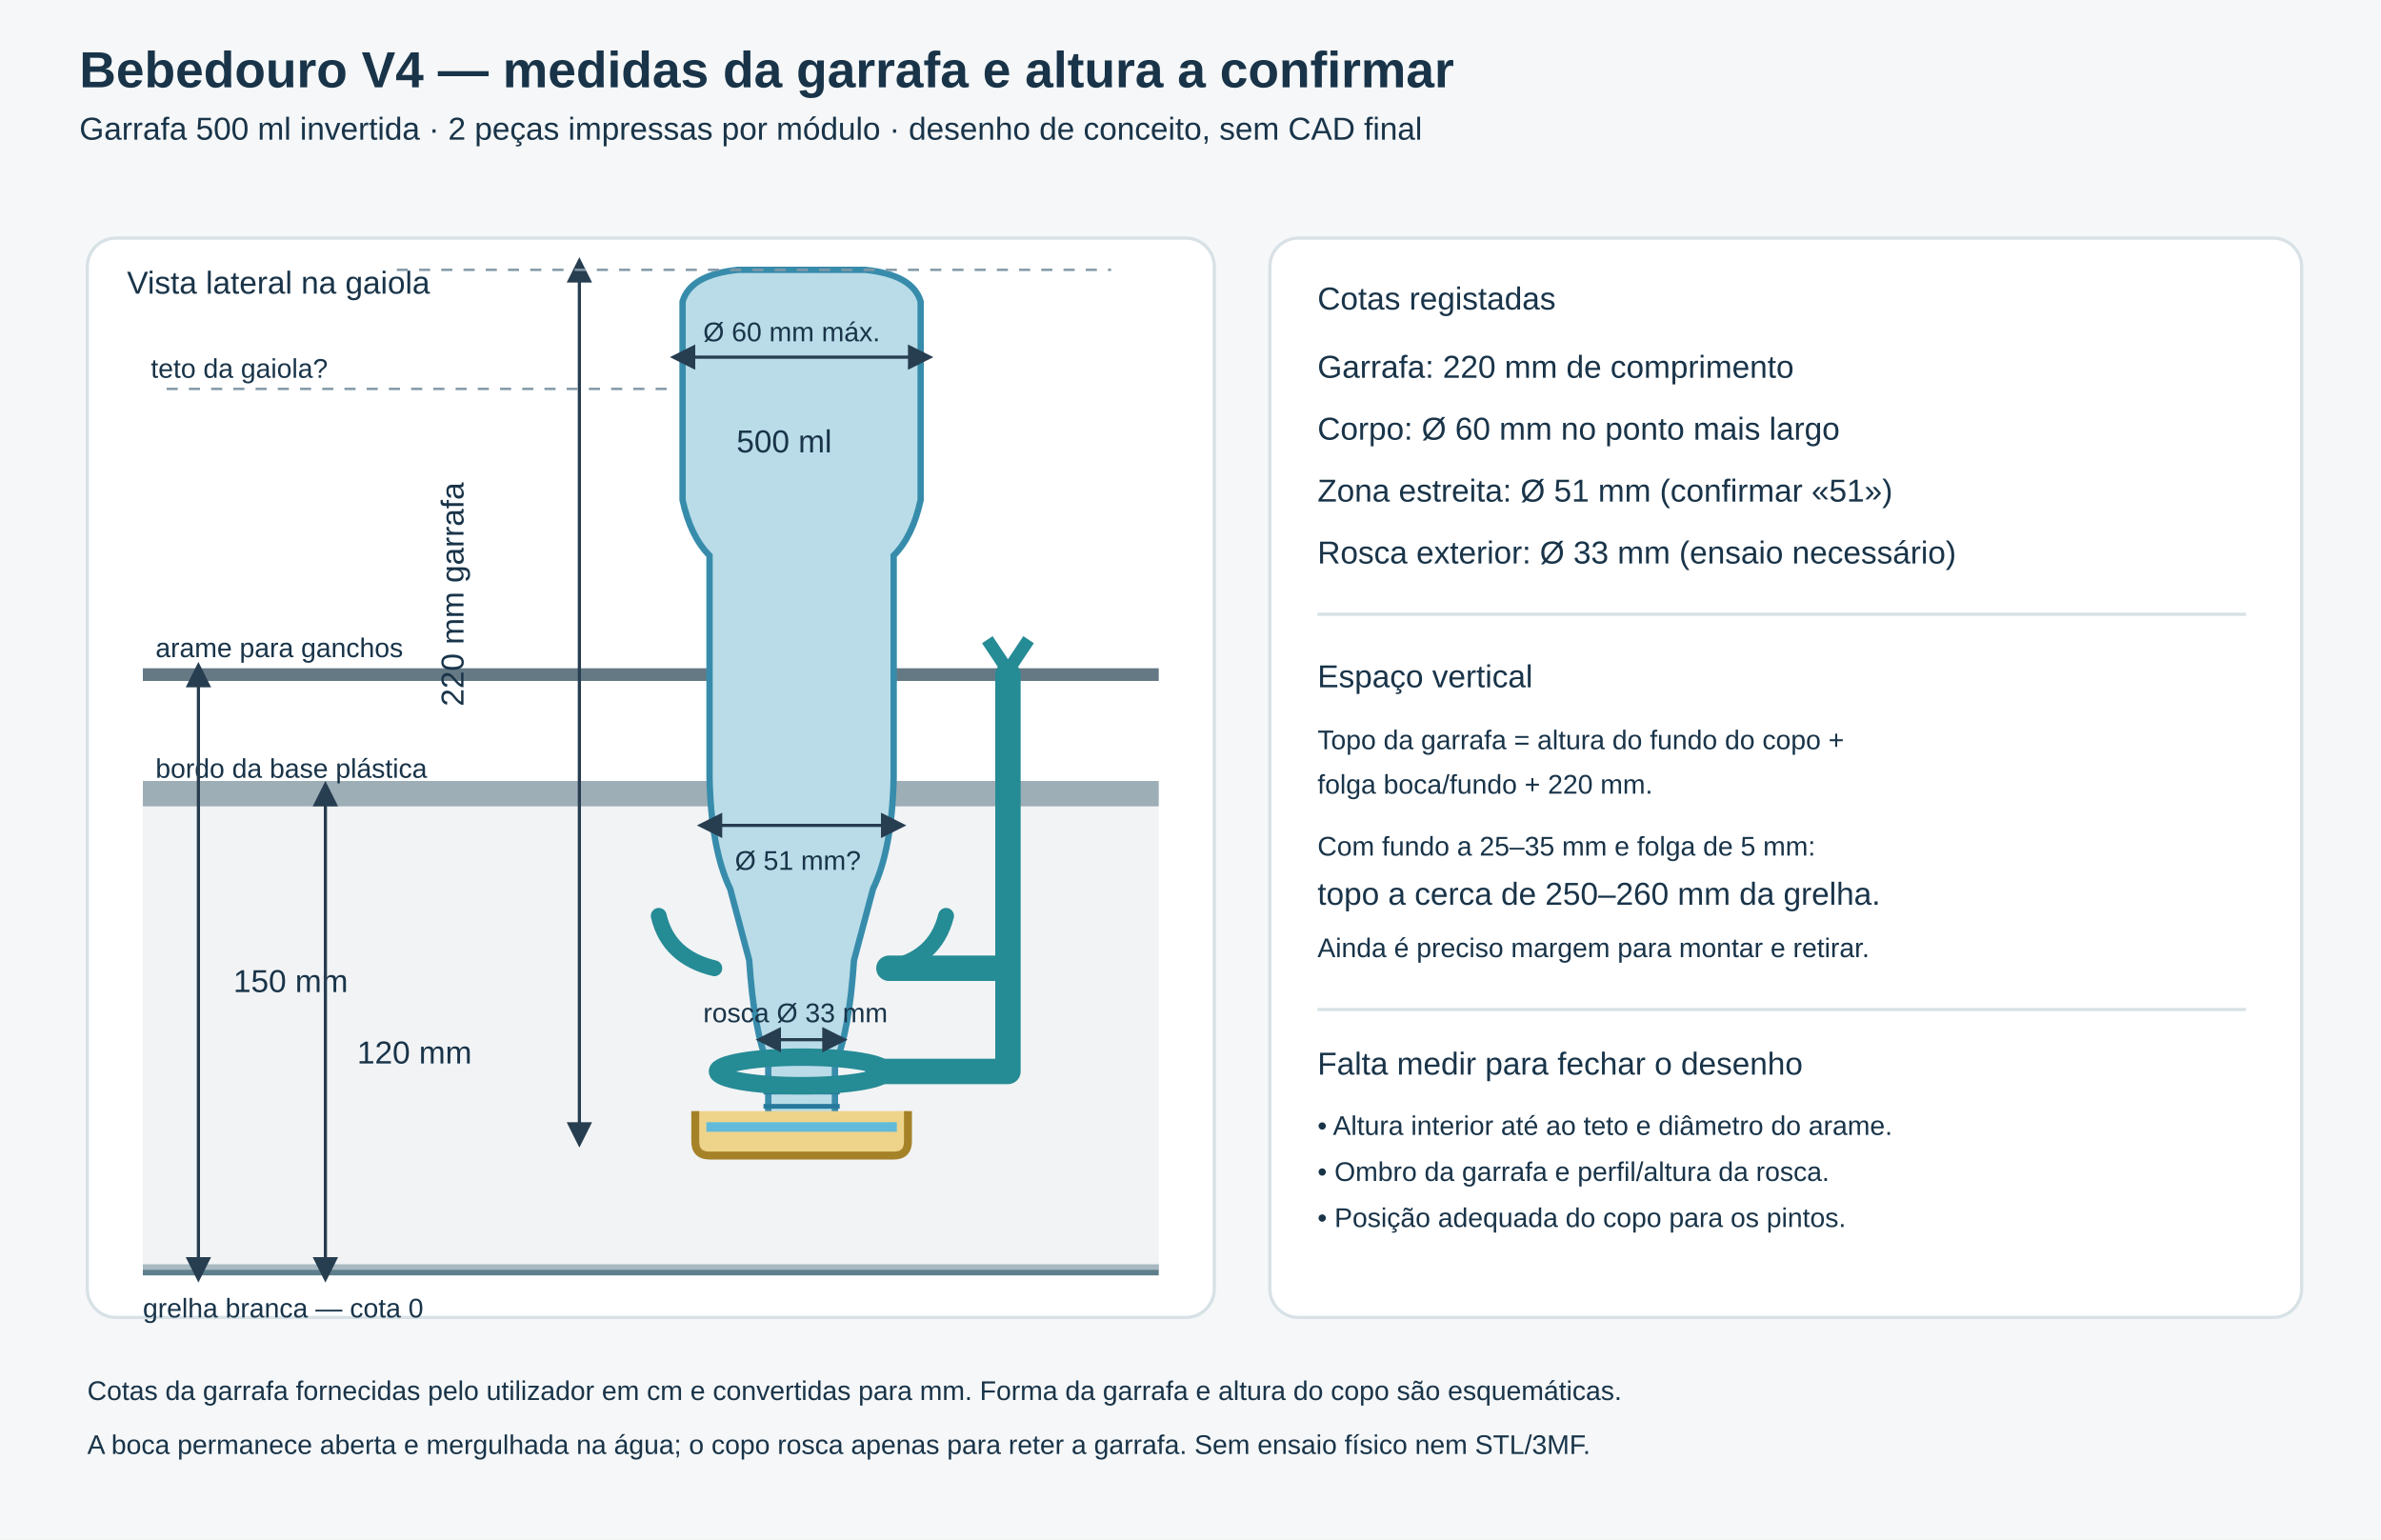
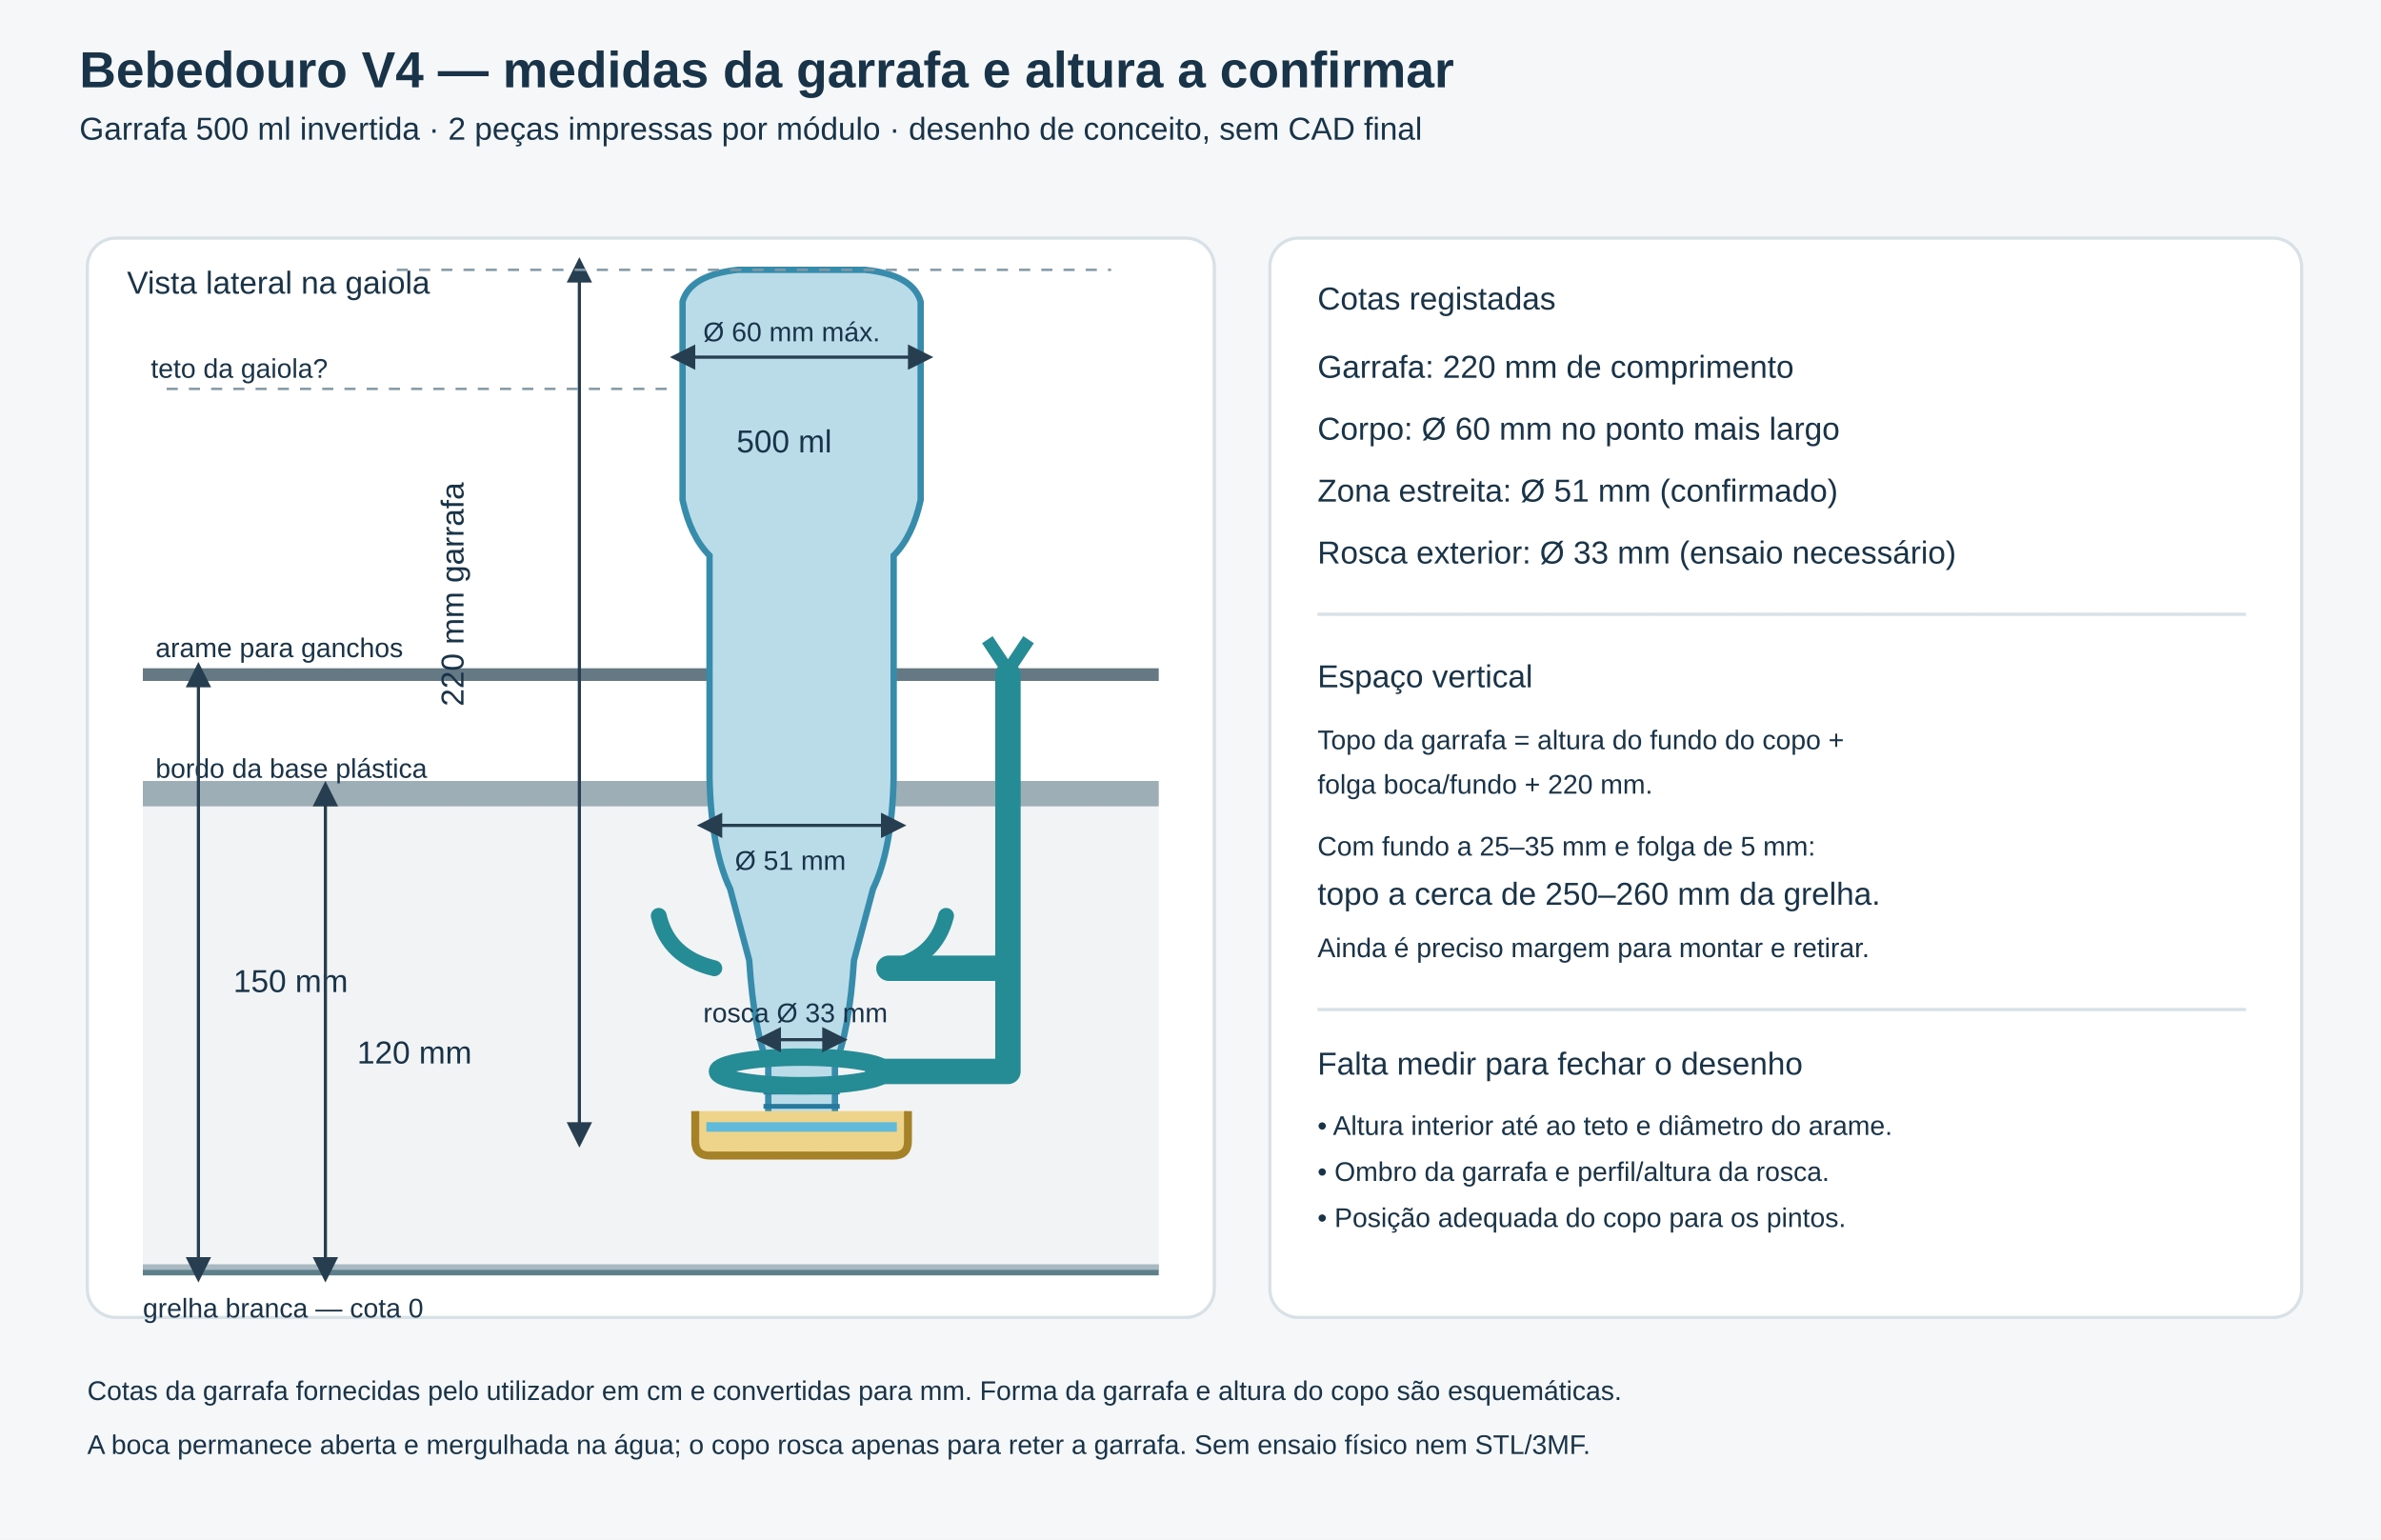
<svg xmlns="http://www.w3.org/2000/svg" width="1500" height="970" viewBox="0 0 1500 970">
  <defs>
    <marker id="arrow" markerWidth="8" markerHeight="8" refX="4" refY="4" orient="auto-start-reverse">
      <path d="M0,0 L8,4 L0,8 Z" fill="#273d50" />
    </marker>
    <style>
   text{font-family:Arial,DejaVu Sans,sans-serif;fill:#193449} .title{font-size:32px;font-weight:bold} .sub{font-size:20px} .label{font-size:20px} .small{font-size:17px} .dim{stroke:#273d50;stroke-width:2;marker-start:url(#arrow);marker-end:url(#arrow)} .guide{stroke:#8299a7;stroke-width:1.5;stroke-dasharray:7 7} .wire{stroke:#657985;stroke-width:8} .support{fill:none;stroke:#258b95;stroke-width:16;stroke-linecap:round;stroke-linejoin:round}
  </style>
  </defs>
  <rect width="1500" height="970" fill="#f5f7f8" />
  <text x="50" y="55" class="title">Bebedouro V4 — medidas da garrafa e altura a confirmar</text>
  <text x="50" y="88" class="sub">Garrafa 500 ml invertida · 2 peças impressas por módulo · desenho de conceito, sem CAD final</text>
  <rect x="55" y="150" width="710" height="680" rx="18" fill="#ffffff" stroke="#d7e1e6" stroke-width="2" />
  <text x="80" y="185" class="label">Vista lateral na gaiola</text>
  <line x1="90" y1="800" x2="730" y2="800" stroke="#5e7f8c" stroke-width="7" />
  <text x="90" y="830" class="small">grelha branca — cota 0</text>
  <rect x="90" y="500" width="640" height="300" fill="#e5eaed" opacity=".55" />
  <line x1="90" y1="500" x2="730" y2="500" stroke="#9eaeb6" stroke-width="16" />
  <text x="98" y="490" class="small">bordo da base plástica</text>
  <line x1="90" y1="425" x2="730" y2="425" class="wire" />
  <text x="98" y="414" class="small">arame para ganchos</text>
  <path d="M430 190 Q435 173 465 170 L545 170 Q575 173 580 190 L580 315 Q575 338 563 350 L563 490 Q562 535 550 560 L538 605 Q535 650 526 671 L526 715 L484 715 L484 671 Q475 650 472 605 L460 560 Q448 535 447 490 L447 350 Q435 338 430 315 Z" fill="#b9dce8" stroke="#388cab" stroke-width="4" />
  <path d="M481 688 L529 688 M481 697 L529 697 M481 706 L529 706" stroke="#26799c" stroke-width="3" />
  <text x="464" y="285" class="label">500 ml</text>
  <path d="M438 700 L438 719 Q438 728 447 728 L563 728 Q572 728 572 719 L572 700" fill="#eed38b" stroke="#a58228" stroke-width="5" />
  <line x1="445" y1="710" x2="565" y2="710" stroke="#61bada" stroke-width="6" />
  <path d="M635 425 L635 675 L553 675 M635 610 L560 610" class="support" />
  <path d="M634 421 l-12 -18 m14 18 l12 -18" fill="none" stroke="#258b95" stroke-width="8" />
  <ellipse cx="505" cy="675" rx="53" ry="9" fill="none" stroke="#258b95" stroke-width="11" />
  <path d="M558 610 Q589 605 596 577 M450 610 Q421 603 415 577" fill="none" stroke="#258b95" stroke-width="10" stroke-linecap="round" />
  <line x1="365" y1="170" x2="365" y2="715" class="dim" />
  <text x="292" y="445" class="label" transform="rotate(-90 292 445)">220 mm garrafa</text>
  <line x1="430" y1="225" x2="580" y2="225" class="dim" />
  <text x="443" y="215" class="small">Ø 60 mm máx.</text>
  <line x1="447" y1="520" x2="563" y2="520" class="dim" />
-   <text x="463" y="548" class="small">Ø 51 mm?</text>
+   <text x="463" y="548" class="small">Ø 51 mm</text>
  <line x1="484" y1="655" x2="526" y2="655" class="dim" />
  <text x="443" y="644" class="small">rosca Ø 33 mm</text>
  <line x1="125" y1="425" x2="125" y2="800" class="dim" />
  <text x="147" y="625" class="label">150 mm</text>
  <line x1="205" y1="500" x2="205" y2="800" class="dim" />
  <text x="225" y="670" class="label">120 mm</text>
  <line x1="250" y1="170" x2="700" y2="170" class="guide" />
  <text x="95" y="238" class="small">teto da gaiola?</text>
  <line x1="105" y1="245" x2="420" y2="245" class="guide" />
  <rect x="800" y="150" width="650" height="680" rx="18" fill="#ffffff" stroke="#d7e1e6" stroke-width="2" />
  <text x="830" y="195" class="label">Cotas registadas</text>
  <text x="830" y="238" class="label">Garrafa: 220 mm de comprimento</text>
  <text x="830" y="277" class="label">Corpo: Ø 60 mm no ponto mais largo</text>
-   <text x="830" y="316" class="label">Zona estreita: Ø 51 mm (confirmar «51»)</text>
+   <text x="830" y="316" class="label">Zona estreita: Ø 51 mm (confirmado)</text>
  <text x="830" y="355" class="label">Rosca exterior: Ø 33 mm (ensaio necessário)</text>
  <line x1="830" y1="387" x2="1415" y2="387" stroke="#d7e1e6" stroke-width="2" />
  <text x="830" y="433" class="label">Espaço vertical</text>
  <text x="830" y="472" class="small">Topo da garrafa = altura do fundo do copo +</text>
  <text x="830" y="500" class="small">folga boca/fundo + 220 mm.</text>
  <text x="830" y="539" class="small">Com fundo a 25–35 mm e folga de 5 mm:</text>
  <text x="830" y="570" class="label">topo a cerca de 250–260 mm da grelha.</text>
  <text x="830" y="603" class="small">Ainda é preciso margem para montar e retirar.</text>
  <line x1="830" y1="636" x2="1415" y2="636" stroke="#d7e1e6" stroke-width="2" />
  <text x="830" y="677" class="label">Falta medir para fechar o desenho</text>
  <text x="830" y="715" class="small">• Altura interior até ao teto e diâmetro do arame.</text>
  <text x="830" y="744" class="small">• Ombro da garrafa e perfil/altura da rosca.</text>
  <text x="830" y="773" class="small">• Posição adequada do copo para os pintos.</text>
  <text x="55" y="882" class="small">Cotas da garrafa fornecidas pelo utilizador em cm e convertidas para mm. Forma da garrafa e altura do copo são esquemáticas.</text>
  <text x="55" y="916" class="small">A boca permanece aberta e mergulhada na água; o copo rosca apenas para reter a garrafa. Sem ensaio físico nem STL/3MF.</text>
</svg>
